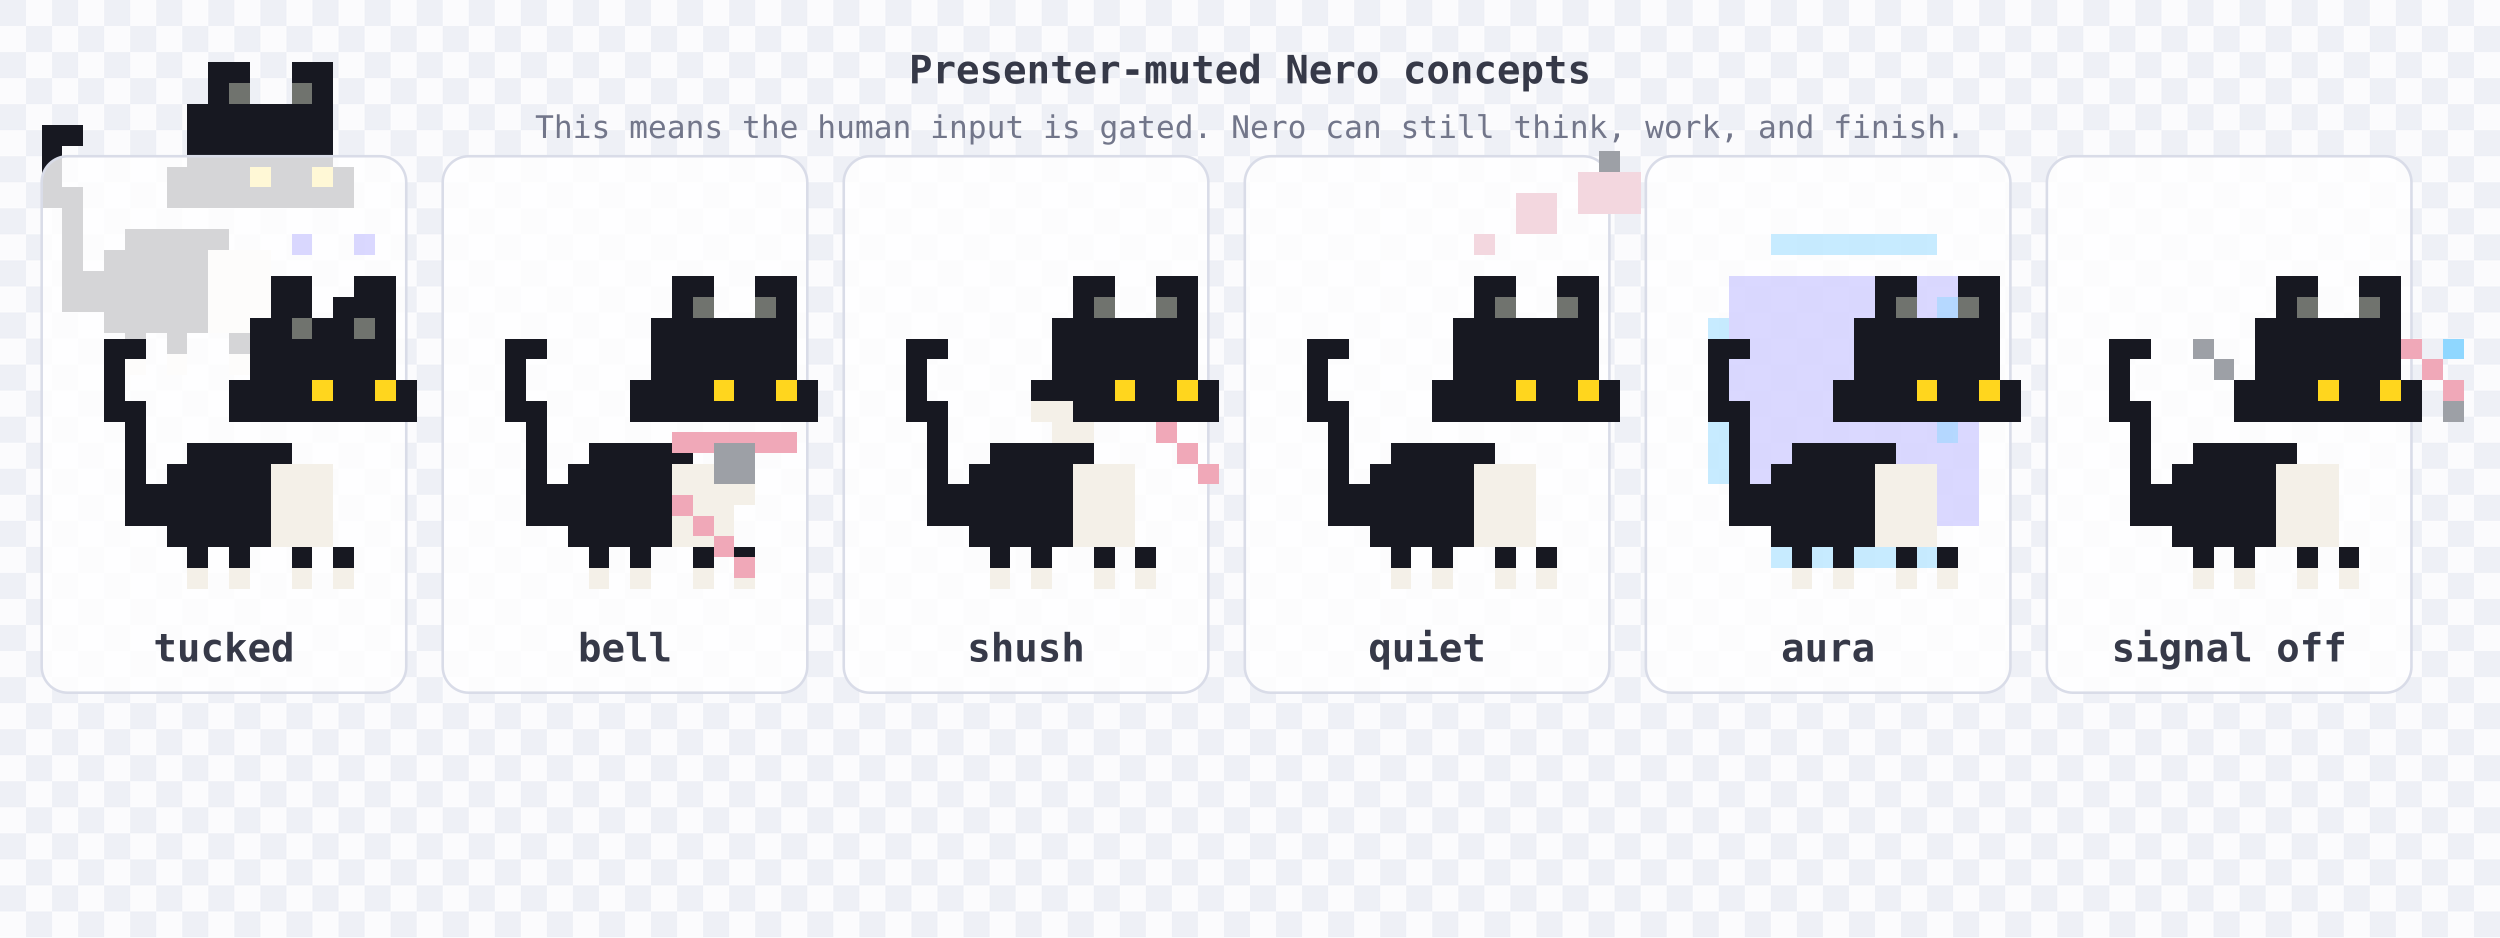
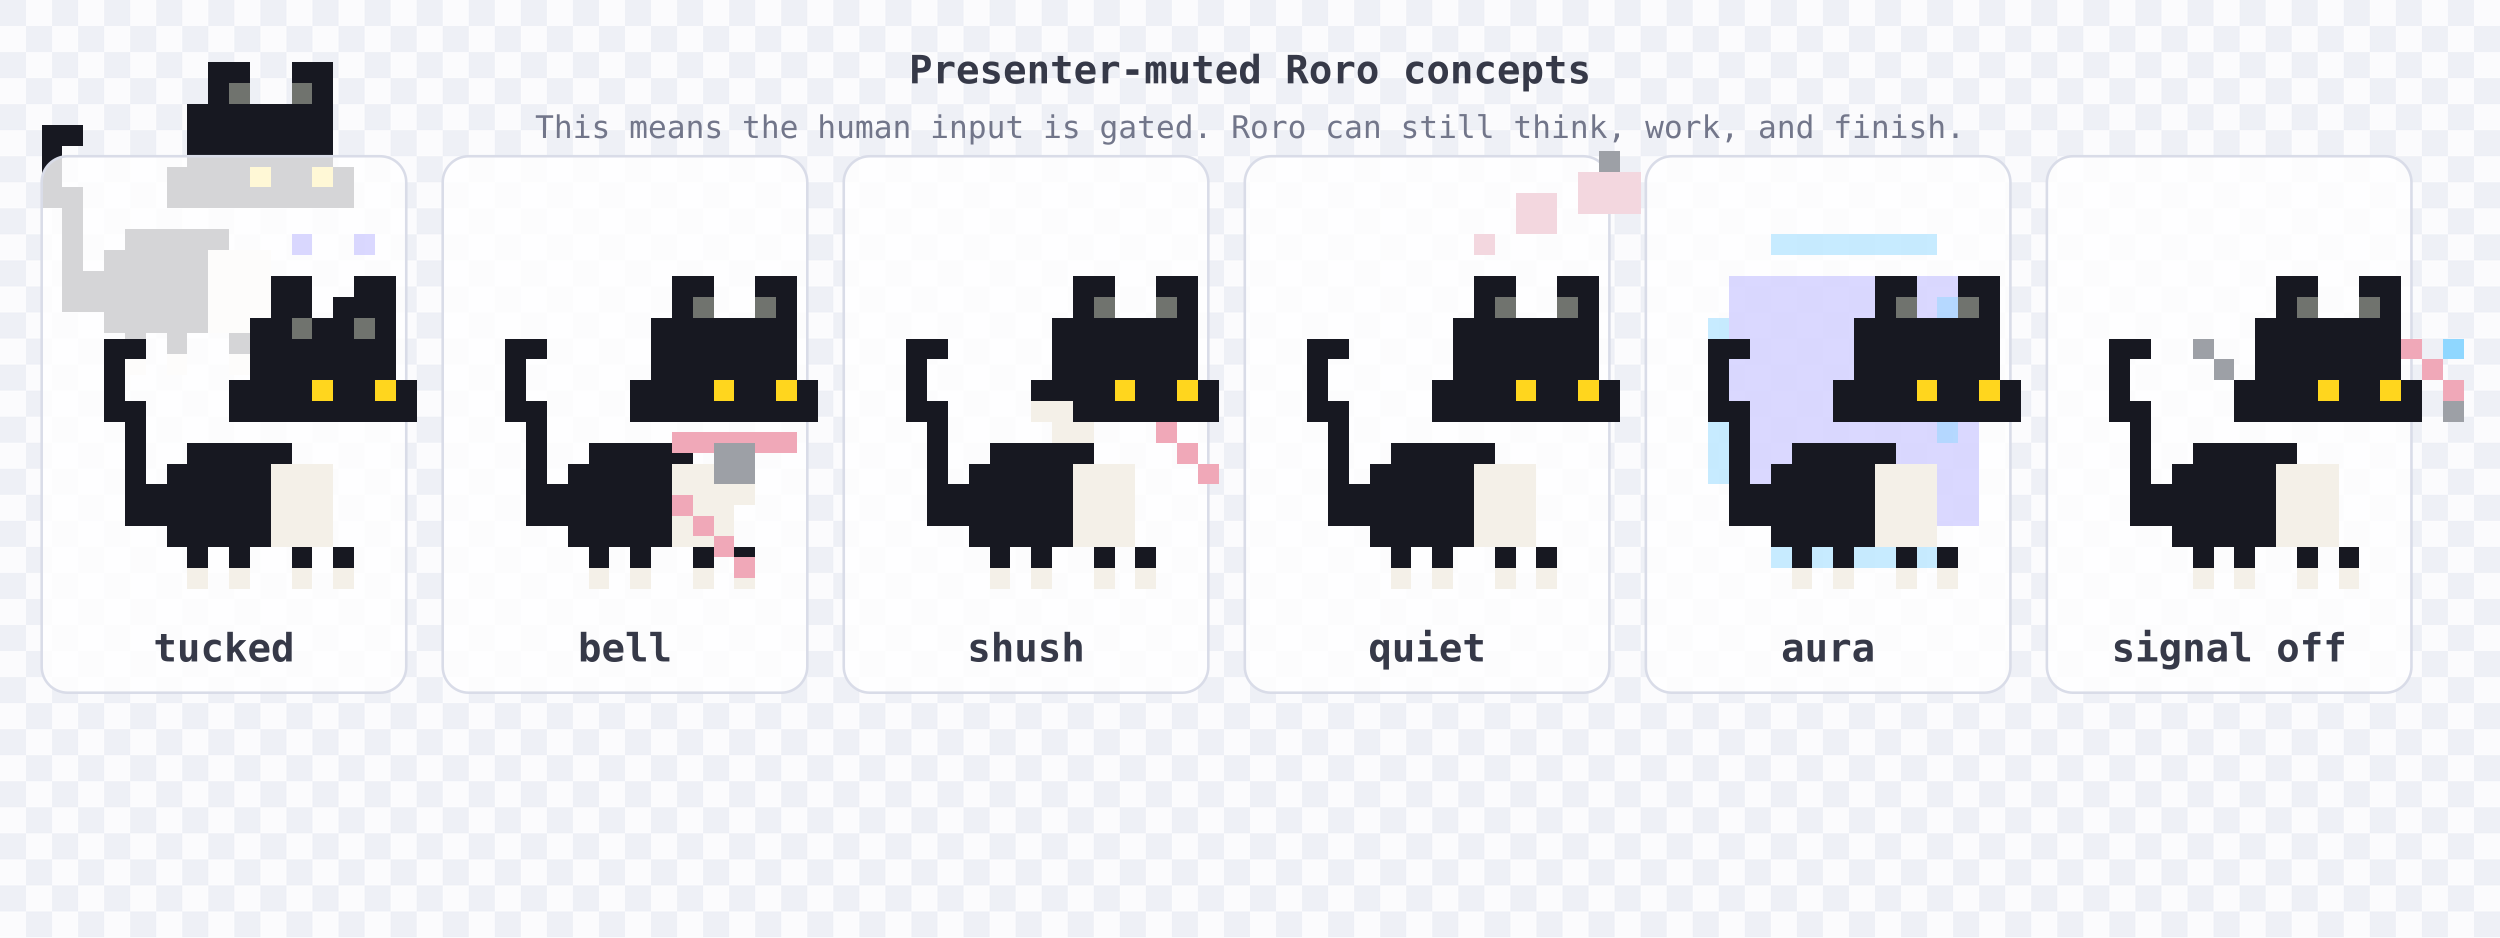
<svg xmlns="http://www.w3.org/2000/svg" width="960" height="360" viewBox="0 0 960 360" role="img" aria-labelledby="title desc">
  <defs>
    <pattern id="checker" width="20" height="20" patternUnits="userSpaceOnUse">
      <rect width="20" height="20" fill="#fbfbfd" />
      <rect width="10" height="10" fill="#eef0f6" />
      <rect x="10" y="10" width="10" height="10" fill="#eef0f6" />
    </pattern>
    <style>
      .panel { fill: rgba(255,255,255,0.82); stroke: #d9dce8; stroke-width: 1; }
      .label { font: 700 15px ui-monospace, SFMono-Regular, Menlo, monospace; fill: #363948; text-anchor: middle; }
      .note { font: 500 12px ui-monospace, SFMono-Regular, Menlo, monospace; fill: #72768a; text-anchor: middle; }
      .px { shape-rendering: crispEdges; }
      .black { fill: #171821; }
      .white { fill: #f4f0e8; }
      .eye { fill: #ffd61e; }
      .ear { fill: #70736e; }
      .lav { fill: #b9b4ff; opacity: 0.52; }
      .pink { fill: #f0a8b8; }
      .blue { fill: #8fd7ff; }
      .gray { fill: #9da0a6; }
      .soft { fill: #f3d7df; }
    </style>
  </defs>
  <rect width="960" height="360" fill="url(#checker)" />
-   <text x="480" y="32" class="label">Presenter-muted Nero concepts</text>
-   <text x="480" y="53" class="note">This means the human input is gated. Nero can still think, work, and finish.</text>
+   <text x="480" y="32" class="label">Presenter-muted Roro concepts</text>
+   <text x="480" y="53" class="note">This means the human input is gated. Roro can still think, work, and finish.</text>
  <g id="base-cat" class="px">
    <rect class="black" x="24" y="72" width="8" height="48" />
    <rect class="black" x="16" y="48" width="8" height="32" />
    <rect class="black" x="16" y="48" width="16" height="8" />
    <rect class="black" x="32" y="104" width="16" height="8" />
    <rect class="black" x="32" y="112" width="16" height="8" />
    <rect class="black" x="40" y="96" width="64" height="32" />
    <rect class="black" x="48" y="88" width="40" height="8" />
    <rect class="white" x="80" y="96" width="24" height="32" />
    <rect class="black" x="48" y="128" width="8" height="16" />
    <rect class="black" x="64" y="128" width="8" height="16" />
    <rect class="black" x="88" y="128" width="8" height="16" />
    <rect class="black" x="104" y="128" width="8" height="16" />
    <rect class="white" x="48" y="136" width="8" height="8" />
    <rect class="white" x="64" y="136" width="8" height="8" />
    <rect class="white" x="88" y="136" width="8" height="8" />
    <rect class="white" x="104" y="136" width="8" height="8" />
    <rect class="black" x="72" y="40" width="56" height="8" />
    <rect class="black" x="72" y="48" width="56" height="32" />
    <rect class="black" x="64" y="64" width="8" height="16" />
    <rect class="black" x="128" y="64" width="8" height="16" />
    <rect class="black" x="80" y="24" width="16" height="24" />
    <rect class="black" x="112" y="24" width="16" height="24" />
    <rect class="ear" x="88" y="32" width="8" height="8" />
    <rect class="ear" x="112" y="32" width="8" height="8" />
    <rect class="eye" x="96" y="64" width="8" height="8" />
    <rect class="eye" x="120" y="64" width="8" height="8" />
  </g>
  <g transform="translate(24,82)">
    <rect class="panel" x="-8" y="-22" width="140" height="206" rx="10" />
    <use href="#base-cat" />
    <rect class="black px" x="104" y="32" width="16" height="16" />
    <rect class="ear px" x="112" y="40" width="8" height="8" />
    <rect class="black px" x="80" y="32" width="16" height="16" />
    <rect class="ear px" x="88" y="40" width="8" height="8" />
    <rect class="lav px" x="88" y="8" width="8" height="8" />
    <rect class="lav px" x="112" y="8" width="8" height="8" />
    <text x="62" y="172" class="label">tucked</text>
  </g>
  <g transform="translate(178,82)">
    <rect class="panel" x="-8" y="-22" width="140" height="206" rx="10" />
    <use href="#base-cat" />
    <rect class="pink px" x="80" y="84" width="48" height="8" />
    <rect class="gray px" x="96" y="88" width="16" height="16" />
    <rect class="white px" x="96" y="104" width="16" height="8" />
    <rect class="pink px" x="80" y="108" width="8" height="8" />
    <rect class="pink px" x="88" y="116" width="8" height="8" />
    <rect class="pink px" x="96" y="124" width="8" height="8" />
    <rect class="pink px" x="104" y="132" width="8" height="8" />
    <text x="62" y="172" class="label">bell</text>
  </g>
  <g transform="translate(332,82)">
    <rect class="panel" x="-8" y="-22" width="140" height="206" rx="10" />
    <use href="#base-cat" />
    <rect class="white px" x="64" y="72" width="16" height="8" />
    <rect class="white px" x="72" y="80" width="16" height="8" />
    <rect class="pink px" x="112" y="80" width="8" height="8" />
    <rect class="pink px" x="120" y="88" width="8" height="8" />
    <rect class="pink px" x="128" y="96" width="8" height="8" />
    <text x="62" y="172" class="label">shush</text>
  </g>
  <g transform="translate(486,82)">
    <rect class="panel" x="-8" y="-22" width="140" height="206" rx="10" />
    <use href="#base-cat" />
    <rect class="soft px" x="80" y="8" width="8" height="8" />
    <rect class="soft px" x="96" y="-8" width="16" height="16" />
    <rect class="soft px" x="120" y="-16" width="24" height="16" />
    <rect class="gray px" x="128" y="-24" width="8" height="8" />
    <text x="62" y="172" class="label">quiet</text>
  </g>
  <g transform="translate(640,82)">
    <rect class="panel" x="-8" y="-22" width="140" height="206" rx="10" />
    <rect class="lav px" x="24" y="24" width="96" height="96" />
    <rect class="blue px" x="40" y="8" width="64" height="8" opacity="0.5" />
    <rect class="blue px" x="104" y="32" width="8" height="56" opacity="0.5" />
    <rect class="blue px" x="40" y="128" width="64" height="8" opacity="0.5" />
    <rect class="blue px" x="16" y="40" width="8" height="64" opacity="0.5" />
    <use href="#base-cat" />
    <text x="62" y="172" class="label">aura</text>
  </g>
  <g transform="translate(794,82)">
    <rect class="panel" x="-8" y="-22" width="140" height="206" rx="10" />
    <use href="#base-cat" />
    <rect class="blue px" x="136" y="56" width="8" height="8" />
    <rect class="blue px" x="144" y="48" width="8" height="8" />
    <rect class="gray px" x="144" y="72" width="8" height="8" />
    <rect class="pink px" x="128" y="48" width="8" height="8" />
    <rect class="pink px" x="136" y="56" width="8" height="8" />
    <rect class="pink px" x="144" y="64" width="8" height="8" />
    <rect class="gray px" x="56" y="56" width="8" height="8" />
    <rect class="gray px" x="48" y="48" width="8" height="8" />
    <text x="62" y="172" class="label">signal off</text>
  </g>
</svg>
